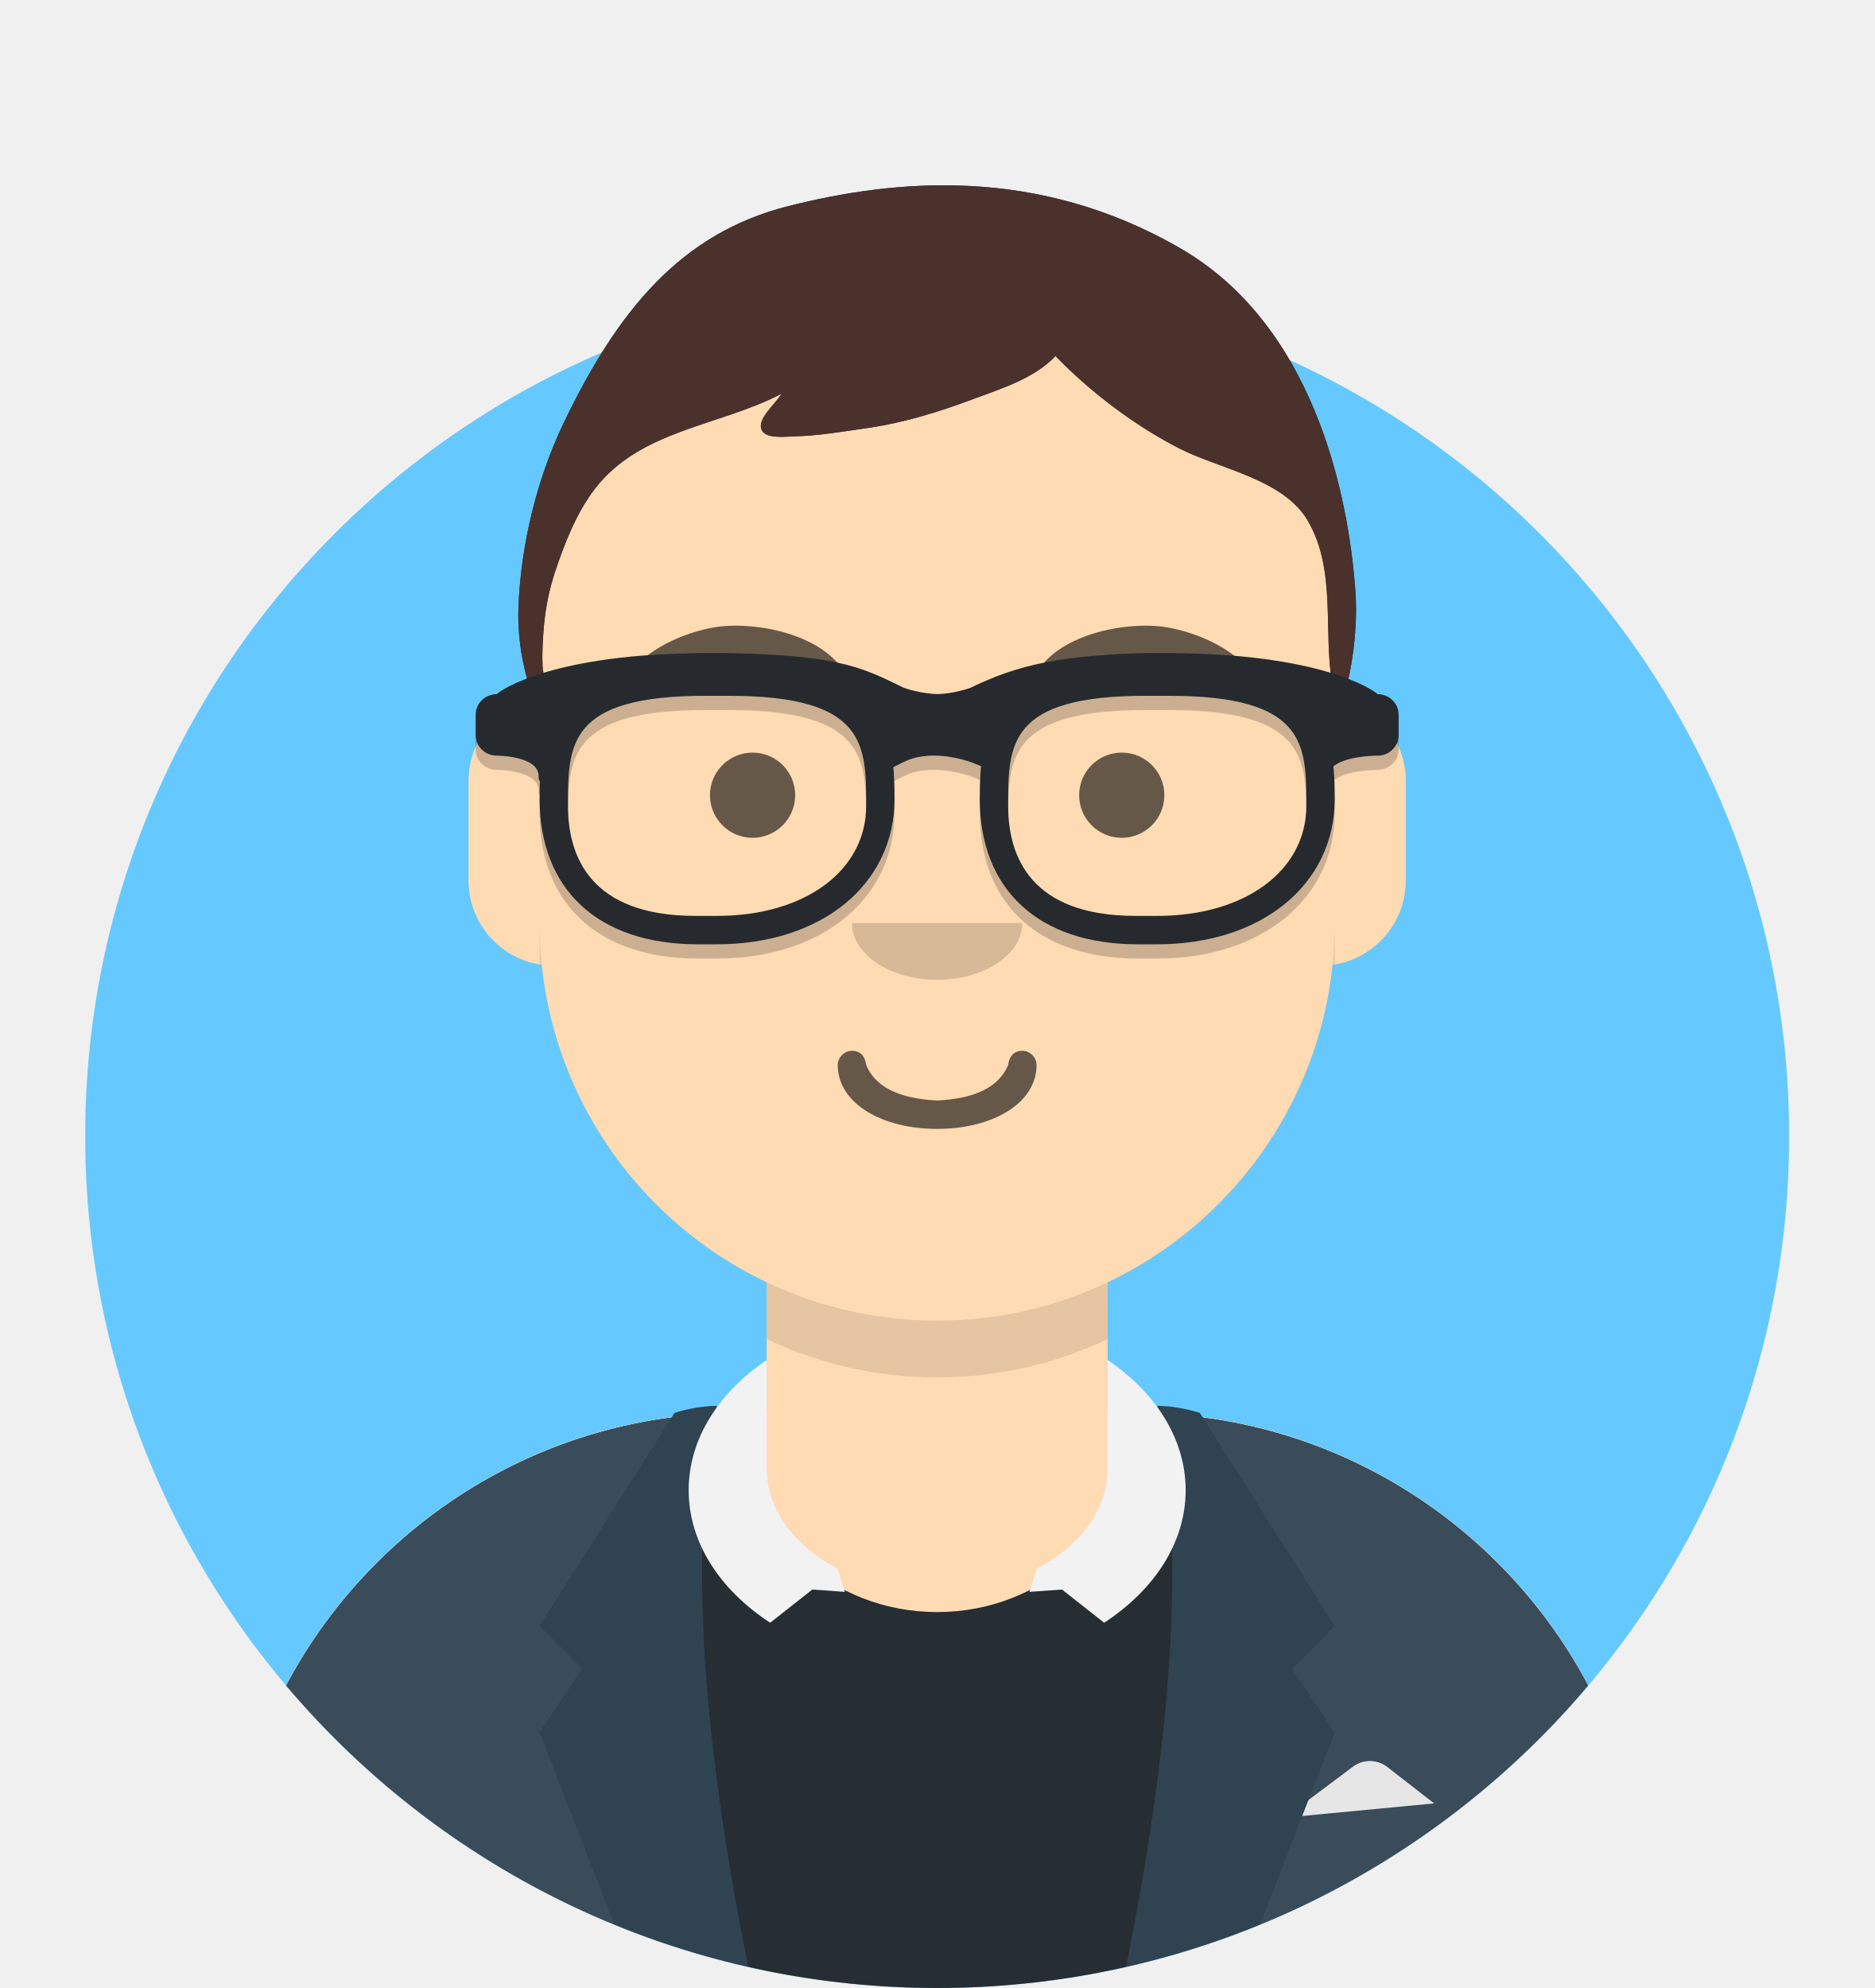
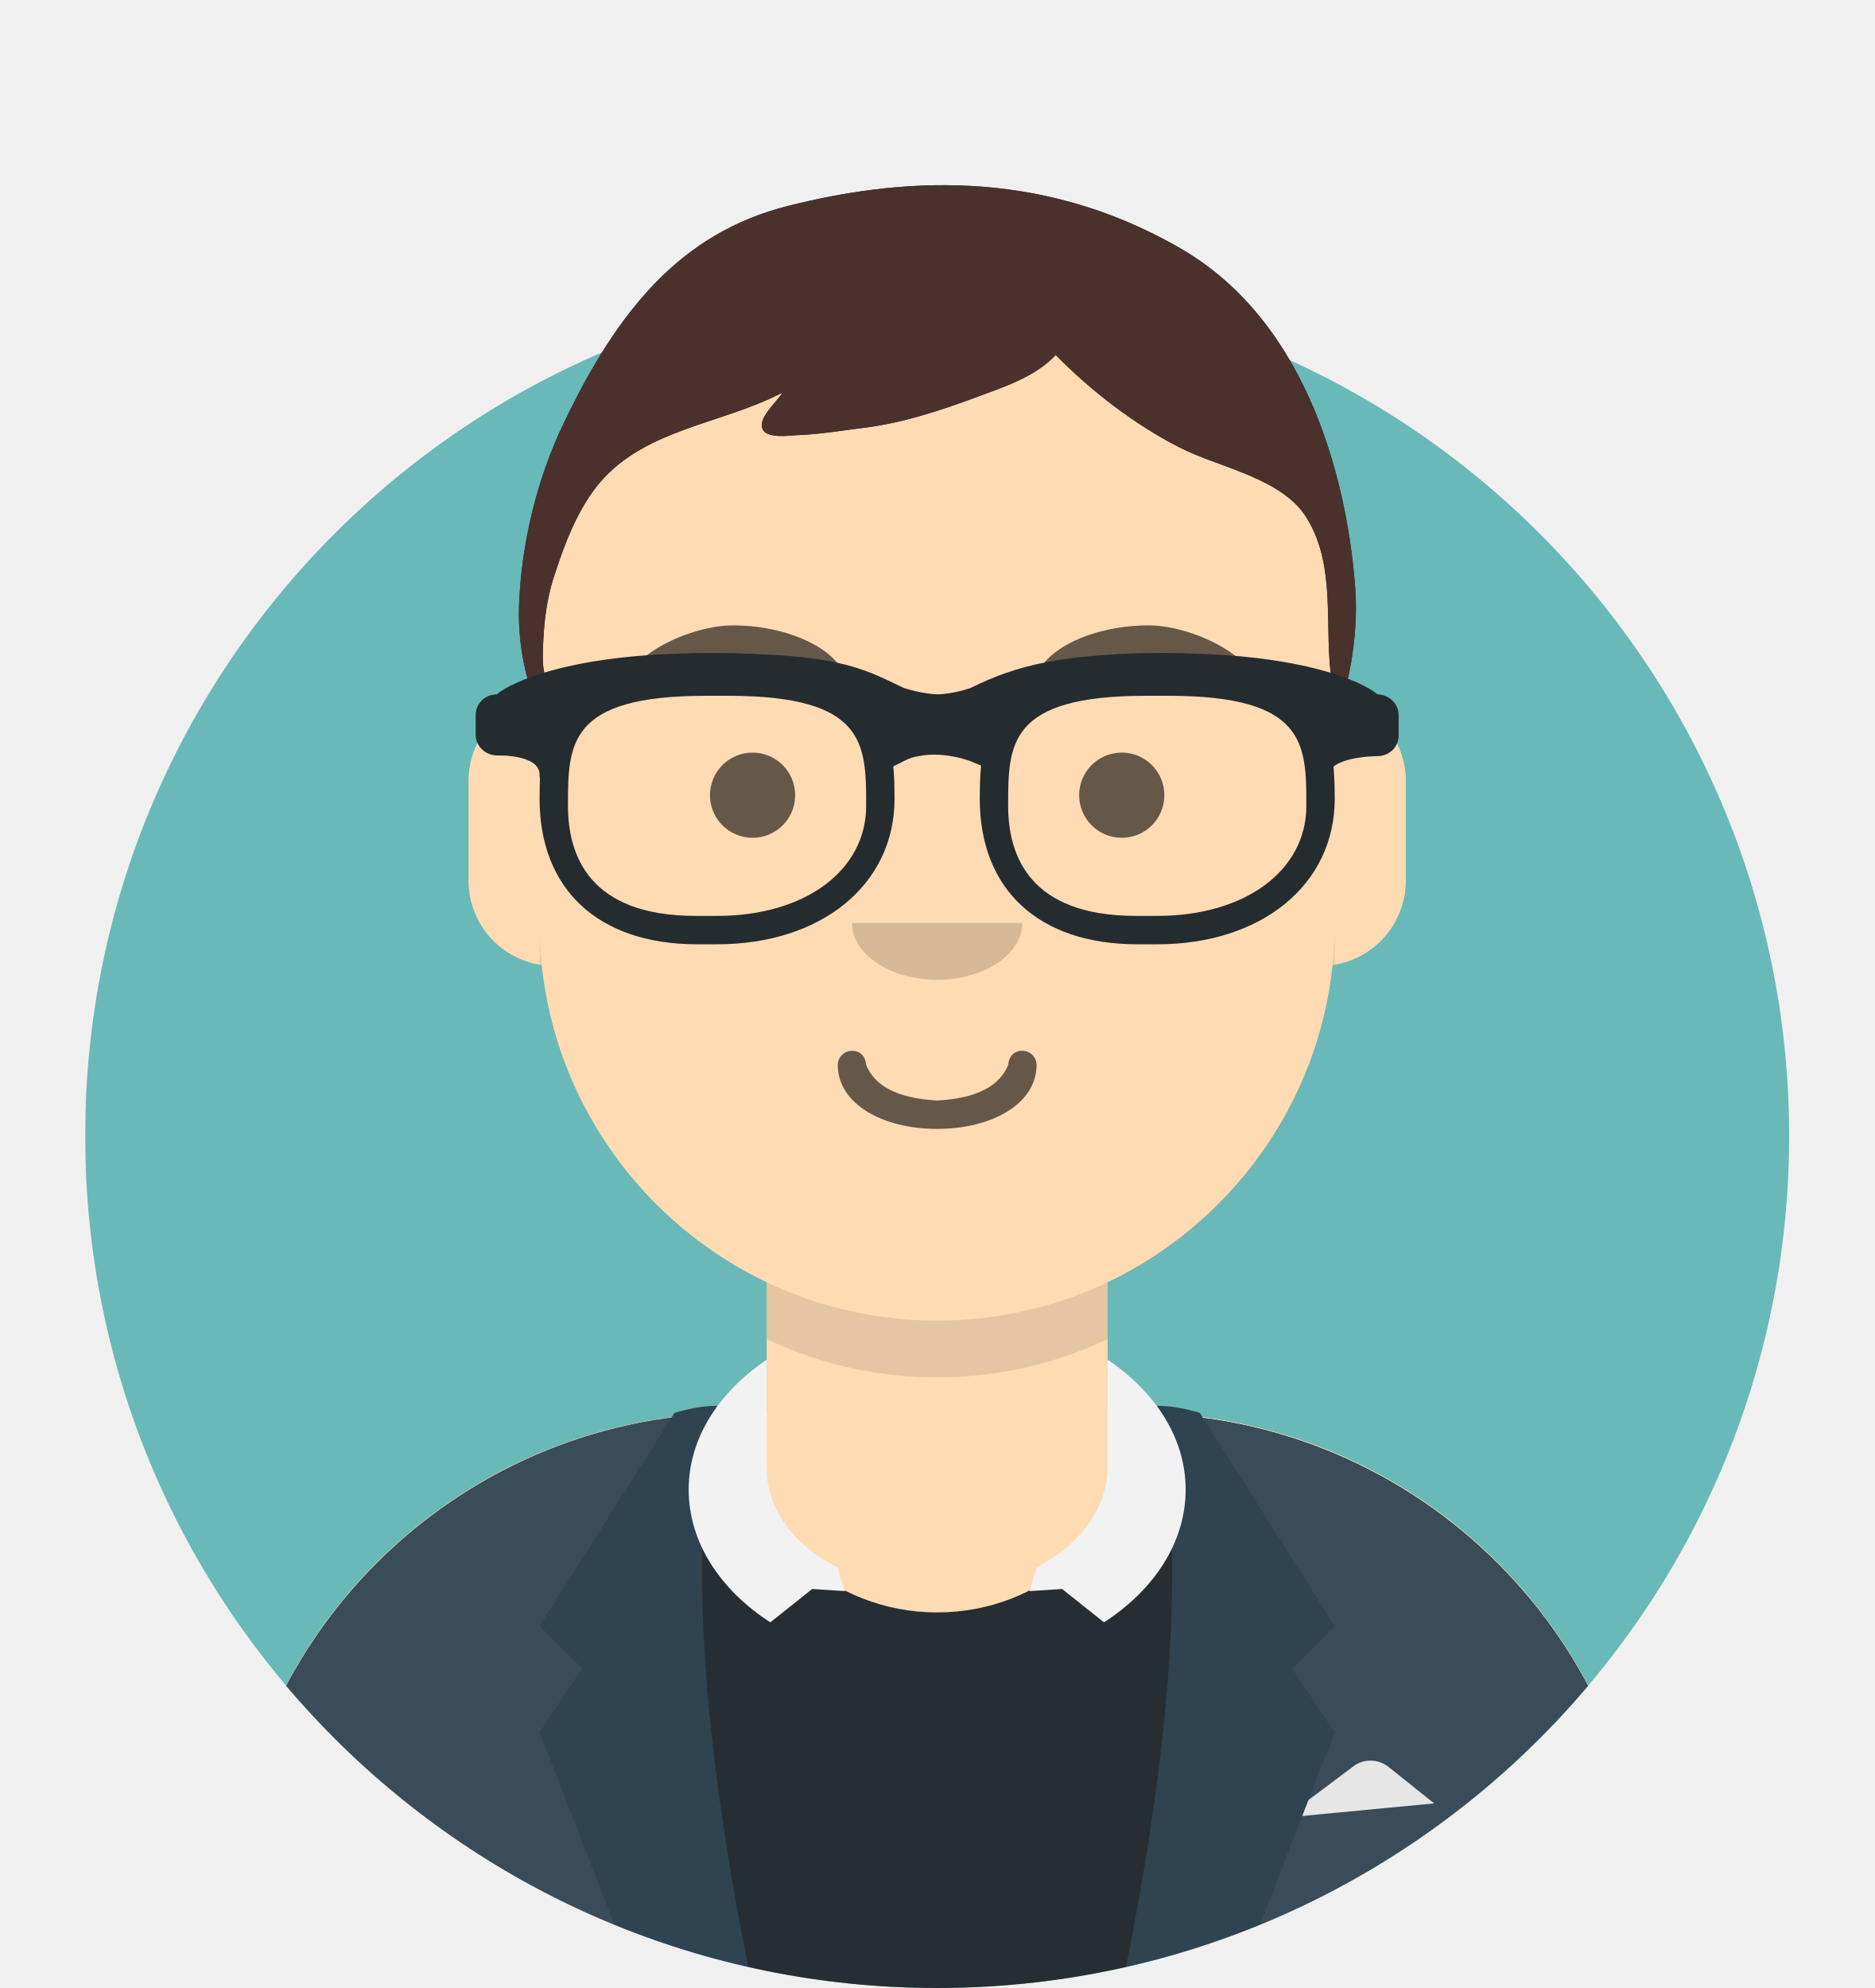
- <svg xmlns="http://www.w3.org/2000/svg" xmlns:xlink="http://www.w3.org/1999/xlink" width="264px" height="280px" viewBox="0 0 264 280" version="1.1">
-   <defs>
-     <circle id="path-1" cx="120" cy="120" r="120" />
-     <path d="M12,160 C12,226.274 65.726,280 132,280 C198.274,280 252,226.274 252,160 L264,160 L264,-1.42108547e-14 L-3.19744231e-14,-1.42108547e-14 L-3.19744231e-14,160 L12,160 Z" id="path-3" />
-     <path d="M124,144.611 L124,163 L128,163 L128,163 C167.765,163 200,195.235 200,235 L200,244 L0,244 L0,235 C-4.86974701e-15,195.235 32.235,163 72,163 L72,163 L76,163 L76,144.611 C58.763,136.422 46.372,119.687 44.305,99.881 C38.48,99.058 34,94.052 34,88 L34,74 C34,68.054 38.325,63.118 44,62.166 L44,56 L44,56 C44,25.072 69.072,5.68137151e-15 100,0 L100,0 L100,0 C130.928,-5.68137151e-15 156,25.072 156,56 L156,62.166 C161.675,63.118 166,68.054 166,74 L166,88 C166,94.052 161.52,99.058 155.695,99.881 C153.628,119.687 141.237,136.422 124,144.611 Z" id="path-5" />
-   </defs>
-   <g id="Avataaar" stroke="none" stroke-width="1" fill="none" fill-rule="evenodd">
-     <g transform="translate(-825, -1100)" id="Avataaar/Circle">
+ <svg xmlns="http://www.w3.org/2000/svg" version="1.1" id="Laag_1" x="0px" y="0px" viewBox="0 0 264 280" style="enable-background:new 0 0 264 280;" xml:space="preserve">
+   <style type="text/css">
+ 	.st0{fill-rule:evenodd;clip-rule:evenodd;fill:#E6E6E6;}
+ 	.st1{filter:url(#Adobe_OpacityMaskFilter);}
+ 	.st2{fill-rule:evenodd;clip-rule:evenodd;fill:#FFFFFF;}
+ 	.st3{mask:url(#mask-2_1_);}
+ 	.st4{fill-rule:evenodd;clip-rule:evenodd;fill:#69B9B9;}
+ 	.st5{filter:url(#Adobe_OpacityMaskFilter_1_);}
+ 	.st6{mask:url(#mask-4_1_);}
+ 	.st7{fill-rule:evenodd;clip-rule:evenodd;fill:#D0C6AC;}
+ 	.st8{filter:url(#Adobe_OpacityMaskFilter_2_);}
+ 	.st9{mask:url(#mask-6_1_);}
+ 	.st10{fill-rule:evenodd;clip-rule:evenodd;fill:#FFDBB4;}
+ 	.st11{filter:url(#Adobe_OpacityMaskFilter_3_);}
+ 	.st12{mask:url(#mask-6_2_);fill-rule:evenodd;clip-rule:evenodd;fill-opacity:0.1;}
+ 	.st13{filter:url(#Adobe_OpacityMaskFilter_4_);}
+ 	.st14{mask:url(#react-mask-2_1_);}
+ 	.st15{fill-rule:evenodd;clip-rule:evenodd;fill:#262E33;}
+ 	.st16{fill-rule:evenodd;clip-rule:evenodd;fill:#3A4C5A;}
+ 	.st17{fill-rule:evenodd;clip-rule:evenodd;fill:#2F4351;}
+ 	.st18{fill-rule:evenodd;clip-rule:evenodd;fill:#F2F2F2;}
+ 	.st19{fill-opacity:0.6;}
+ 	.st20{fill-rule:evenodd;clip-rule:evenodd;fill-opacity:0.16;}
+ 	.st21{fill-rule:evenodd;clip-rule:evenodd;fill-opacity:0.6;}
+ 	.st22{filter:url(#Adobe_OpacityMaskFilter_5_);}
+ 	.st23{mask:url(#react-mask-5_1_);}
+ 	.st24{fill-rule:evenodd;clip-rule:evenodd;fill:#28354B;}
+ 	.st25{filter:url(#Adobe_OpacityMaskFilter_6_);}
+ 	.st26{mask:url(#react-mask-4_1_);}
+ 	.st27{fill-rule:evenodd;clip-rule:evenodd;fill:#4A312C;}
+ 	.st28{fill:#252C2F;}
+ </style>
+   <g id="Avataaar_1_">
+     <g id="Avataaar_x2F_Circle" transform="translate(-825, -1100)">
      <g transform="translate(825, 1100)">
-         <g id="Circle" stroke-width="1" fill-rule="evenodd" transform="translate(12, 40)">
-           <mask id="mask-2" fill="white">
-             <use xlink:href="#path-1" />
+         <g id="Circle" transform="translate(12, 40)">
+           <g id="Circle-Background">
+             <circle id="path-1_1_" class="st0" cx="120" cy="120" r="120" />
+           </g>
+           <defs>
+             <filter id="Adobe_OpacityMaskFilter" filterUnits="userSpaceOnUse" x="0" y="0" width="240" height="240">
+               <feColorMatrix type="matrix" values="1 0 0 0 0  0 1 0 0 0  0 0 1 0 0  0 0 0 1 0" />
+             </filter>
+           </defs>
+           <mask maskUnits="userSpaceOnUse" x="0" y="0" width="240" height="240" id="mask-2_1_">
+             <g class="st1">
+               <circle id="path-1_2_" class="st2" cx="120" cy="120" r="120" />
+             </g>
          </mask>
-           <use id="Circle-Background" fill="#E6E6E6" xlink:href="#path-1" />
-           <g id="Color/Palette/Blue-01" mask="url(#mask-2)" fill="#65C9FF">
-             <rect id="🖍Color" x="0" y="0" width="240" height="240" />
+           <g id="Color_x2F_Palette_x2F_Blue-01" class="st3">
+             <rect id="_xD83D__xDD8D_Color" y="0" class="st4" width="240" height="240" />
          </g>
        </g>
-         <mask id="mask-4" fill="white">
-           <use xlink:href="#path-3" />
+         <g id="Mask">
+ 			</g>
+         <defs>
+           <filter id="Adobe_OpacityMaskFilter_1_" filterUnits="userSpaceOnUse" x="-1" y="0" width="265" height="280">
+             <feColorMatrix type="matrix" values="1 0 0 0 0  0 1 0 0 0  0 0 1 0 0  0 0 0 1 0" />
+           </filter>
+         </defs>
+         <mask maskUnits="userSpaceOnUse" x="-1" y="0" width="265" height="280" id="mask-4_1_">
+           <g class="st5">
+             <path id="path-3_1_" class="st2" d="M12,160c0,66.3,53.7,120,120,120s120-53.7,120-120h12V0H0v160H12z" />
+           </g>
        </mask>
-         <g id="Mask" />
-         <g id="Avataaar" stroke-width="1" fill-rule="evenodd" mask="url(#mask-4)">
+         <g id="Avataaar" class="st6">
          <g id="Body" transform="translate(32, 36)">
-             <mask id="mask-6" fill="white">
-               <use xlink:href="#path-5" />
+             <g>
+               <path id="path-5_1_" class="st7" d="M124,144.6V163h4l0,0c39.8,0,72,32.2,72,72v9H0v-9c0-39.8,32.2-72,72-72l0,0h4v-18.4        c-17.2-8.2-29.6-24.9-31.7-44.7C38.5,99.1,34,94.1,34,88V74c0-5.9,4.3-10.9,10-11.8V56l0,0c0-30.9,25.1-56,56-56l0,0l0,0        c30.9,0,56,25.1,56,56v6.2c5.7,1,10,5.9,10,11.8v14c0,6.1-4.5,11.1-10.3,11.9C153.6,119.7,141.2,136.4,124,144.6z" />
+             </g>
+             <defs>
+               <filter id="Adobe_OpacityMaskFilter_2_" filterUnits="userSpaceOnUse" x="-32" y="0" width="264" height="244">
+                 <feColorMatrix type="matrix" values="1 0 0 0 0  0 1 0 0 0  0 0 1 0 0  0 0 0 1 0" />
+               </filter>
+             </defs>
+             <mask maskUnits="userSpaceOnUse" x="-32" y="0" width="264" height="244" id="mask-6_1_">
+               <g class="st8">
+                 <path id="path-5_2_" class="st2" d="M124,144.6V163h4l0,0c39.8,0,72,32.2,72,72v9H0v-9c0-39.8,32.2-72,72-72l0,0h4v-18.4         c-17.2-8.2-29.6-24.9-31.7-44.7C38.5,99.1,34,94.1,34,88V74c0-5.9,4.3-10.9,10-11.8V56l0,0c0-30.9,25.1-56,56-56l0,0l0,0         c30.9,0,56,25.1,56,56v6.2c5.7,1,10,5.9,10,11.8v14c0,6.1-4.5,11.1-10.3,11.9C153.6,119.7,141.2,136.4,124,144.6z" />
+               </g>
            </mask>
-             <use fill="#D0C6AC" xlink:href="#path-5" />
-             <g id="Skin/👶🏽-03-Brown" mask="url(#mask-6)" fill="#FFDBB4">
-               <g transform="translate(-32, 0)" id="Color">
-                 <rect x="0" y="0" width="264" height="244" />
+             <g id="Skin_x2F__xD83D__xDC76__xD83C__xDFFD_-03-Brown" class="st9">
+               <g id="Color" transform="translate(-32, 0)">
+                 <rect y="0" class="st10" width="264" height="244" />
              </g>
            </g>
-             <path d="M156,79 L156,102 C156,132.928 130.928,158 100,158 C69.072,158 44,132.928 44,102 L44,79 L44,94 C44,124.928 69.072,150 100,150 C130.928,150 156,124.928 156,94 L156,79 Z" id="Neck-Shadow" fill-opacity="0.1" fill="#000000" mask="url(#mask-6)" />
+             <defs>
+               <filter id="Adobe_OpacityMaskFilter_3_" filterUnits="userSpaceOnUse" x="44" y="79" width="112" height="79">
+                 <feColorMatrix type="matrix" values="1 0 0 0 0  0 1 0 0 0  0 0 1 0 0  0 0 0 1 0" />
+               </filter>
+             </defs>
+             <mask maskUnits="userSpaceOnUse" x="44" y="79" width="112" height="79" id="mask-6_2_">
+               <g class="st11">
+                 <path id="path-5_3_" class="st2" d="M124,144.6V163h4l0,0c39.8,0,72,32.2,72,72v9H0v-9c0-39.8,32.2-72,72-72l0,0h4v-18.4         c-17.2-8.2-29.6-24.9-31.7-44.7C38.5,99.1,34,94.1,34,88V74c0-5.9,4.3-10.9,10-11.8V56l0,0c0-30.9,25.1-56,56-56l0,0l0,0         c30.9,0,56,25.1,56,56v6.2c5.7,1,10,5.9,10,11.8v14c0,6.1-4.5,11.1-10.3,11.9C153.6,119.7,141.2,136.4,124,144.6z" />
+               </g>
+             </mask>
+             <path id="Neck-Shadow" class="st12" d="M156,79v23c0,30.9-25.1,56-56,56s-56-25.1-56-56V79v15c0,30.9,25.1,56,56,56       s56-25.1,56-56V79z" />
          </g>
-           <g id="Clothing/Blazer-+-Sweater" transform="translate(0, 170)">
+           <g id="Clothing_x2F_Blazer-_x2B_-Sweater" transform="translate(0, 170)">
+             <g id="Clothes">
+               <path id="react-path-1_1_" class="st0" d="M105.2,29.1H104l0,0c-39.8,0-72,32.2-72,72v8.9h200v-8.9c0-39.8-32.2-72-72-72l0,0        h-1.2c0.1,1,0.2,2,0.2,3c0,13.8-12.1,25-27,25s-27-11.2-27-25C105,31,105.1,30,105.2,29.1z" />
+             </g>
            <defs>
-               <path d="M105.192,29.052 L104,29.052 L104,29.052 C64.235,29.052 32,61.287 32,101.052 L32,110 L232,110 L232,101.052 C232,61.287 199.765,29.052 160,29.052 L160,29.052 L158.808,29.052 C158.935,30.035 159,31.036 159,32.052 C159,45.859 146.912,57.052 132,57.052 C117.088,57.052 105,45.859 105,32.052 C105,31.036 105.065,30.035 105.192,29.052 Z" id="react-path-1" />
+               <filter id="Adobe_OpacityMaskFilter_4_" filterUnits="userSpaceOnUse" x="0" y="0" width="264" height="110">
+                 <feColorMatrix type="matrix" values="1 0 0 0 0  0 1 0 0 0  0 0 1 0 0  0 0 0 1 0" />
+               </filter>
            </defs>
-             <mask id="react-mask-2" fill="white">
-               <use xlink:href="#react-path-1" />
+             <mask maskUnits="userSpaceOnUse" x="0" y="0" width="264" height="110" id="react-mask-2_1_">
+               <g class="st13">
+                 <path id="react-path-1_2_" class="st2" d="M105.2,29.1H104l0,0c-39.8,0-72,32.2-72,72v8.9h200v-8.9c0-39.8-32.2-72-72-72l0,0         h-1.2c0.1,1,0.2,2,0.2,3c0,13.8-12.1,25-27,25s-27-11.2-27-25C105,31,105.1,30,105.2,29.1z" />
+               </g>
            </mask>
-             <use id="Clothes" fill="#E6E6E6" fill-rule="evenodd" xlink:href="#react-path-1" />
-             <g id="Color/Palette/Black" mask="url(#react-mask-2)" fill-rule="evenodd" fill="#262E33">
-               <rect id="🖍Color" x="0" y="0" width="264" height="110" />
+             <g id="Color_x2F_Palette_x2F_Black" class="st14">
+               <rect id="_xD83D__xDD8D_Color_1_" y="0" class="st15" width="264" height="110" />
            </g>
-             <g id="Blazer" stroke-width="1" fill-rule="evenodd" transform="translate(32, 28)">
-               <path d="M68.785,1.122 C30.512,2.804 1.24427139e-14,34.365 0,73.052 L0,82 L69.362,82 C65.961,69.92 64,55.709 64,40.5 C64,26.173 65.74,12.731 68.785,1.122 Z M131.638,82 L200,82 L200,73.052 C200,34.707 170.025,3.363 132.229,1.174 C135.265,12.771 137,26.194 137,40.5 C137,55.709 135.039,69.92 131.638,82 Z" id="Saco" fill="#3A4C5A" />
-               <path d="M149,58 L158.556,50.833 L158.556,50.833 C159.999,49.751 161.988,49.768 163.412,50.876 L170,56 L149,58 Z" id="Pocket-hanky" fill="#E6E6E6" />
-               <path d="M69,1.13686838e-13 C65,19.333 66.667,46.667 74,82 L58,82 L44,46 L50,37 L44,31 L63,1 C65.028,0.369 67.028,0.036 69,1.13686838e-13 Z" id="Wing" fill="#2F4351" />
-               <path d="M151,1.13686838e-13 C147,19.333 148.667,46.667 156,82 L140,82 L126,46 L132,37 L126,31 L145,1 C147.028,0.369 149.028,0.036 151,1.13686838e-13 Z" id="Wing" fill="#2F4351" transform="translate(141, 41) scale(-1, 1) translate(-141, -41) " />
+             <g id="Blazer" transform="translate(32, 28)">
+               <path id="Saco" class="st16" d="M68.8,1.1C30.5,2.8,0,34.4,0,73.1V82h69.4C66,69.9,64,55.7,64,40.5        C64,26.2,65.7,12.7,68.8,1.1z M131.6,82H200v-8.9c0-38.3-30-69.7-67.8-71.9c3,11.6,4.8,25,4.8,39.3        C137,55.7,135,69.9,131.6,82z" />
+               <path id="Pocket-hanky" class="st0" d="M149,58l9.6-7.2l0,0c1.4-1.1,3.4-1.1,4.9,0L170,56L149,58z" />
+               <path id="Wing" class="st17" d="M69,0c-4,19.3-2.3,46.7,5,82H58L44,46l6-9l-6-6L63,1C65,0.4,67,0,69,0z" />
+               <path id="Wing_1_" class="st17" d="M131,0c4,19.3,2.3,46.7-5,82h16l14-36l-6-9l6-6L137,1C135,0.4,133,0,131,0z" />
            </g>
-             <path d="M156,21.539 C162.772,26.136 167,32.656 167,39.888 C167,47.289 162.572,53.945 155.52,58.556 L149.579,53.876 L145,54.208 L146,51.057 L145.922,50.996 C152.022,47.853 156,42.7 156,36.877 L156,21.539 Z M108,21.539 C101.228,26.136 97,32.656 97,39.888 C97,47.289 101.428,53.945 108.48,58.556 L114.421,53.876 L119,54.208 L118,51.057 L118.078,50.996 C111.978,47.853 108,42.7 108,36.877 L108,21.539 Z" id="Collar" fill="#F2F2F2" fill-rule="evenodd" />
+             <path id="Collar" class="st18" d="M156,21.5c6.8,4.6,11,11.1,11,18.3c0,7.4-4.4,14.1-11.5,18.7l-5.9-4.7l-4.6,0.3l1-3.2       l-0.1-0.1c6.1-3.1,10.1-8.3,10.1-14.1V21.5z M108,21.5c-6.8,4.6-11,11.1-11,18.3c0,7.4,4.4,14.1,11.5,18.7l5.9-4.7l4.6,0.3       l-1-3.2l0.1-0.1C112,47.9,108,42.7,108,36.9V21.5z" />
          </g>
-           <g id="Face" transform="translate(76, 82)" fill="#000000">
-             <g id="Mouth/Twinkle" transform="translate(2, 52)" fill-opacity="0.6" fill-rule="nonzero" fill="#000000">
-               <path d="M40,16 C40,21.372 46.158,25 54,25 C61.842,25 68,21.372 68,16 C68,14.895 67.05,14 66,14 C64.707,14 64.13,14.905 64,16 C62.758,18.938 59.683,20.716 54,21 C48.317,20.716 45.242,18.938 44,16 C43.87,14.905 43.293,14 42,14 C40.95,14 40,14.895 40,16 Z" id="Mouth" />
+           <g id="Face" transform="translate(76, 82)">
+             <g id="Mouth_x2F_Twinkle" transform="translate(2, 52)">
+               <path id="Mouth" class="st19" d="M40,16c0,5.4,6.2,9,14,9s14-3.6,14-9c0-1.1-0.9-2-2-2c-1.3,0-1.9,0.9-2,2        c-1.2,2.9-4.3,4.7-10,5c-5.7-0.3-8.8-2.1-10-5c-0.1-1.1-0.7-2-2-2C40.9,14,40,14.9,40,16z" />
            </g>
-             <g id="Nose/Default" transform="translate(28, 40)" fill-opacity="0.16">
-               <path d="M16,8 C16,12.418 21.373,16 28,16 L28,16 C34.627,16 40,12.418 40,8" id="Nose" />
+             <g id="Nose_x2F_Default" transform="translate(28, 40)">
+               <path id="Nose" class="st20" d="M16,8c0,4.4,5.4,8,12,8l0,0c6.6,0,12-3.6,12-8" />
            </g>
-             <g id="Eyes/Default-😀" transform="translate(0, 8)" fill-opacity="0.6">
-               <circle id="Eye" cx="30" cy="22" r="6" />
-               <circle id="Eye" cx="82" cy="22" r="6" />
+             <g id="Eyes_x2F_Default-_xD83D__xDE00_" transform="translate(0, 8)">
+               <circle id="Eye" class="st21" cx="30" cy="22" r="6" />
+               <circle id="Eye_1_" class="st21" cx="82" cy="22" r="6" />
            </g>
-             <g id="Eyebrow/Natural/Default-Natural" fill-opacity="0.6">
-               <path d="M26.039,6.21 C20.278,6.983 11.293,12.005 12.044,17.818 C12.069,18.008 12.357,18.067 12.481,17.908 C14.967,14.72 34.193,10.037 41.194,11.015 C41.835,11.104 42.258,10.443 41.821,10.03 C38.077,6.495 31.2,5.512 26.039,6.21" id="Eyebrow" transform="translate(27, 12) rotate(5) translate(-27, -12) " />
-               <path d="M85.039,6.21 C79.278,6.983 70.293,12.005 71.044,17.818 C71.069,18.008 71.357,18.067 71.481,17.908 C73.967,14.72 93.193,10.037 100.194,11.015 C100.835,11.104 101.258,10.443 100.821,10.03 C97.077,6.495 90.2,5.512 85.039,6.21" id="Eyebrow" transform="translate(86, 12) scale(-1, 1) rotate(5) translate(-86, -12) " />
+             <g id="Eyebrow_x2F_Natural_x2F_Default-Natural">
+               <path id="Eyebrow" class="st21" d="M26.5,6.1c-5.8,0.3-15.2,4.5-15,10.3c0,0.2,0.3,0.3,0.4,0.1c2.8-3,22.3-5.9,29.2-4.4        c0.6,0.1,1.1-0.5,0.7-0.9C38.5,7.5,31.7,5.9,26.5,6.1" />
+               <path id="Eyebrow_1_" class="st21" d="M86.5,6.1c5.8,0.3,15.2,4.5,15,10.3c0,0.2-0.3,0.3-0.4,0.1c-2.8-3-22.3-5.9-29.2-4.4        c-0.6,0.1-1.1-0.5-0.7-0.9C74.5,7.5,81.3,5.9,86.5,6.1" />
            </g>
          </g>
-           <g id="Top" stroke-width="1" fill-rule="evenodd">
+           <g id="Top">
+             <g id="Mask_1_">
+ 					</g>
            <defs>
-               <rect id="react-path-7" x="0" y="0" width="264" height="280" />
-               <path d="M167.309,35.006 C147.121,23.307 127.129,25.222 112.037,29.03 C96.945,32.838 88.017,43.651 80.357,59.648 C76.596,67.503 74.366,76.791 74.023,85.481 C73.888,88.893 74.348,92.415 75.268,95.7 C75.605,96.906 77.423,101.087 77.922,97.709 C78.089,96.584 77.48,95.033 77.422,93.838 C77.344,92.269 77.427,90.681 77.534,89.115 C77.734,86.187 78.256,83.315 79.185,80.525 C80.512,76.537 82.201,72.213 84.787,68.848 C91.188,60.521 102.269,60.046 111.066,55.464 C110.303,56.869 107.36,59.143 108.379,60.727 C109.084,61.821 111.749,61.489 113.022,61.454 C116.371,61.362 119.735,60.78 123.043,60.307 C128.256,59.562 133.141,58.052 138.047,56.218 C142.063,54.716 146.65,53.326 149.669,50.14 C154.54,55.188 160.81,59.935 167.07,63.143 C172.688,66.022 181.749,67.461 185.183,73.301 C189.248,80.215 187.378,88.707 188.619,96.201 C189.091,99.05 190.164,98.987 190.751,96.438 C191.748,92.108 192.219,87.61 191.902,83.159 C191.184,73.111 187.497,46.706 167.309,35.006 Z" id="react-path-6" />
-               <filter x="-0.8%" y="-2.0%" width="101.5%" height="108.0%" filterUnits="objectBoundingBox" id="react-filter-3">
-                 <feOffset dx="0" dy="2" in="SourceAlpha" result="shadowOffsetOuter1" />
-                 <feColorMatrix values="0 0 0 0 0   0 0 0 0 0   0 0 0 0 0  0 0 0 0.16 0" type="matrix" in="shadowOffsetOuter1" result="shadowMatrixOuter1" />
-                 <feMerge>
-                   <feMergeNode in="shadowMatrixOuter1" />
-                   <feMergeNode in="SourceGraphic" />
-                 </feMerge>
+               <filter id="Adobe_OpacityMaskFilter_5_" filterUnits="userSpaceOnUse" x="-1" y="0" width="264" height="280">
+                 <feColorMatrix type="matrix" values="1 0 0 0 0  0 1 0 0 0  0 0 1 0 0  0 0 0 1 0" />
              </filter>
            </defs>
-             <mask id="react-mask-5" fill="white">
-               <use xlink:href="#react-path-7" />
+             <mask maskUnits="userSpaceOnUse" x="-1" y="0" width="264" height="280" id="react-mask-5_1_">
+               <g class="st22">
+                 <rect id="react-path-7_1_" y="0" class="st2" width="264" height="280" />
+               </g>
            </mask>
-             <g id="Mask" />
-             <g id="Top/Short-Hair/Short-Round" mask="url(#react-mask-5)">
+             <g id="Top_x2F_Short-Hair_x2F_Short-Round" class="st23">
              <g transform="translate(-1, 0)">
-                 <mask id="react-mask-4" fill="white">
-                   <use xlink:href="#react-path-6" />
+                 <g id="Short-Hair">
+                   <path id="react-path-6_1_" class="st24" d="M167.3,35c-20.2-11.7-40.2-9.8-55.3-6S88,43.7,80.4,59.6          c-3.8,7.9-6,17.1-6.3,25.8c-0.1,3.4,0.3,6.9,1.2,10.2c0.3,1.2,2.2,5.4,2.7,2c0.2-1.1-0.4-2.7-0.5-3.9          c-0.1-1.6,0-3.2,0.1-4.7c0.2-2.9,0.7-5.8,1.7-8.6c1.3-4,3-8.3,5.6-11.7c6.4-8.3,17.5-8.8,26.3-13.4          c-0.8,1.4-3.7,3.7-2.7,5.3c0.7,1.1,3.4,0.8,4.6,0.7c3.3-0.1,6.7-0.7,10-1.1c5.2-0.7,10.1-2.3,15-4.1c4-1.5,8.6-2.9,11.6-6.1          c4.9,5,11.1,9.8,17.4,13c5.6,2.9,14.7,4.3,18.1,10.2c4.1,6.9,2.2,15.4,3.4,22.9c0.5,2.8,1.5,2.8,2.1,0.2          c1-4.3,1.5-8.8,1.2-13.3C191.2,73.1,187.5,46.7,167.3,35z" />
+                 </g>
+                 <defs>
+                   <filter id="Adobe_OpacityMaskFilter_6_" filterUnits="userSpaceOnUse" x="0" y="0" width="264" height="280">
+                     <feColorMatrix type="matrix" values="1 0 0 0 0  0 1 0 0 0  0 0 1 0 0  0 0 0 1 0" />
+                   </filter>
+                 </defs>
+                 <mask maskUnits="userSpaceOnUse" x="0" y="0" width="264" height="280" id="react-mask-4_1_">
+                   <g class="st25">
+                     <path id="react-path-6_2_" class="st2" d="M167.3,35c-20.2-11.7-40.2-9.8-55.3-6S88,43.7,80.4,59.6           c-3.8,7.9-6,17.1-6.3,25.8c-0.1,3.4,0.3,6.9,1.2,10.2c0.3,1.2,2.2,5.4,2.7,2c0.2-1.1-0.4-2.7-0.5-3.9           c-0.1-1.6,0-3.2,0.1-4.7c0.2-2.9,0.7-5.8,1.7-8.6c1.3-4,3-8.3,5.6-11.7c6.4-8.3,17.5-8.8,26.3-13.4           c-0.8,1.4-3.7,3.7-2.7,5.3c0.7,1.1,3.4,0.8,4.6,0.7c3.3-0.1,6.7-0.7,10-1.1c5.2-0.7,10.1-2.3,15-4.1           c4-1.5,8.6-2.9,11.6-6.1c4.9,5,11.1,9.8,17.4,13c5.6,2.9,14.7,4.3,18.1,10.2c4.1,6.9,2.2,15.4,3.4,22.9           c0.5,2.8,1.5,2.8,2.1,0.2c1-4.3,1.5-8.8,1.2-13.3C191.2,73.1,187.5,46.7,167.3,35z" />
+                   </g>
                </mask>
-                 <use id="Short-Hair" stroke="none" fill="#28354B" fill-rule="evenodd" xlink:href="#react-path-6" />
-                 <g id="Skin/👶🏽-03-Brown" mask="url(#react-mask-4)" fill="#4A312C">
-                   <g transform="translate(0, 0) " id="Color">
-                     <rect x="0" y="0" width="264" height="280" />
+                 <g id="Skin_x2F__xD83D__xDC76__xD83C__xDFFD_-03-Brown_1_" class="st26">
+                   <g id="Color_1_" transform="translate(0, 0) ">
+                     <rect y="0" class="st27" width="264" height="280" />
                  </g>
                </g>
-                 <g id="Top/_Resources/Prescription-02" fill="none" transform="translate(62, 85)" stroke-width="1">
-                   <defs>
-                     <filter x="-0.8%" y="-2.4%" width="101.5%" height="109.8%" filterUnits="objectBoundingBox" id="react-filter-8">
-                       <feOffset dx="0" dy="2" in="SourceAlpha" result="shadowOffsetOuter1" />
-                       <feColorMatrix values="0 0 0 0 0   0 0 0 0 0   0 0 0 0 0  0 0 0 0.2 0" type="matrix" in="shadowOffsetOuter1" result="shadowMatrixOuter1" />
-                       <feMerge>
-                         <feMergeNode in="shadowMatrixOuter1" />
-                         <feMergeNode in="SourceGraphic" />
-                       </feMerge>
-                     </filter>
-                   </defs>
-                   <g id="Wayfarers" filter="url(#react-filter-8)" transform="translate(6, 7)" fill="#252C2F">
-                     <path d="M34,41 L31.242,41 C17.315,41 9,33.336 9,20.5 C9,10.127 10.817,0 32.53,0 L35.47,0 C57.183,0 59,10.127 59,20.5 C59,32.569 48.721,41 34,41 Z M32.385,6 C13,6 13,12.841 13,21.502 C13,28.572 16.116,37 30.971,37 L34,37 C46.365,37 55,30.627 55,21.502 C55,12.841 55,6 35.615,6 L32.385,6 Z" id="Left" fill-rule="nonzero" />
-                     <path d="M96,41 L93.242,41 C79.315,41 71,33.336 71,20.5 C71,10.127 72.817,0 94.53,0 L97.47,0 C119.183,0 121,10.127 121,20.5 C121,32.569 110.721,41 96,41 Z M94.385,6 C75,6 75,12.841 75,21.502 C75,28.572 78.119,37 92.971,37 L96,37 C108.365,37 117,30.627 117,21.502 C117,12.841 117,6 97.615,6 L94.385,6 Z" id="Right" fill-rule="nonzero" />
-                     <path d="M2.955,5.772 C3.646,5.096 11.21,0 32.5,0 C50.351,0 54.13,1.853 59.85,4.652 L60.269,4.859 C60.667,4.999 62.7,5.69 65.079,5.766 C67.246,5.673 69.1,5.085 69.642,4.897 C76.17,1.722 82.561,0 97.5,0 C118.79,0 126.354,5.096 127.045,5.772 C128.679,5.772 130,7.062 130,8.657 L130,11.543 C130,13.139 128.679,14.429 127.045,14.429 C127.045,14.429 120.144,14.429 120.144,17.315 C120.144,20.2 118.182,13.139 118.182,11.543 L118.182,8.732 C114.579,7.353 108.128,4.786 97.5,4.786 C85.658,4.786 79.761,6.886 74.702,8.971 L74.759,9.108 L74.756,11.094 L72.539,16.444 L69.8,15.361 C69.556,15.264 69.028,15.09 68.296,14.91 C66.256,14.407 64.159,14.254 62.304,14.634 C61.624,14.774 60.992,14.984 60.413,15.267 L57.77,16.558 L55.127,11.396 L55.244,9.102 L55.325,8.907 C50.962,6.874 46.939,4.786 32.5,4.786 C21.872,4.786 15.422,7.352 11.818,8.731 L11.818,11.543 C11.818,13.139 8.864,20.2 8.864,17.315 C8.864,14.429 2.955,14.429 2.955,14.429 C1.324,14.429 0,13.139 0,11.543 L0,8.657 C0,7.062 1.324,5.772 2.955,5.772 Z" id="Stuff" fill-rule="nonzero" />
+                 <g id="Top_x2F__x5F_Resources_x2F_Prescription-02" transform="translate(62, 85)">
+                   <g id="Wayfarers" transform="translate(6, 7)">
+                     <path id="Left" class="st28" d="M34,41h-2.8C17.3,41,9,33.3,9,20.5C9,10.1,10.8,0,32.5,0h2.9C57.2,0,59,10.1,59,20.5           C59,32.6,48.7,41,34,41z M32.4,6C13,6,13,12.8,13,21.5C13,28.6,16.1,37,31,37h3c12.4,0,21-6.4,21-15.5C55,12.8,55,6,35.6,6           H32.4z" />
+                     <path id="Right" class="st28" d="M96,41h-2.8C79.3,41,71,33.3,71,20.5C71,10.1,72.8,0,94.5,0h2.9           C119.2,0,121,10.1,121,20.5C121,32.6,110.7,41,96,41z M94.4,6C75,6,75,12.8,75,21.5C75,28.6,78.1,37,93,37h3           c12.4,0,21-6.4,21-15.5C117,12.8,117,6,97.6,6H94.4z" />
+                     <path id="Stuff" class="st28" d="M3,5.8C3.6,5.1,11.2,0,32.5,0c17.9,0,21.6,1.9,27.4,4.7l0.4,0.2c0.4,0.1,2.4,0.8,4.8,0.9           c2.2-0.1,4-0.7,4.6-0.9C76.2,1.7,82.6,0,97.5,0c21.3,0,28.9,5.1,29.5,5.8c1.6,0,3,1.3,3,2.9v2.9c0,1.6-1.3,2.9-3,2.9           c0,0-6.9,0-6.9,2.9s-2-4.2-2-5.8V8.7c-3.6-1.4-10.1-3.9-20.7-3.9C85.7,4.8,79.8,6.9,74.7,9l0.1,0.1l0,2l-2.2,5.3l-2.7-1.1           c-0.2-0.1-0.8-0.3-1.5-0.5c-2-0.5-4.1-0.7-6-0.3c-0.7,0.1-1.3,0.3-1.9,0.6l-2.6,1.3l-2.6-5.2l0.1-2.3l0.1-0.2           c-4.4-2-8.4-4.1-22.8-4.1c-10.6,0-17.1,2.6-20.7,3.9v2.8c0,1.6-3,8.7-3,5.8S3,14.4,3,14.4c-1.6,0-3-1.3-3-2.9V8.7           C0,7.1,1.3,5.8,3,5.8z" />
                  </g>
                </g>
              </g>
            </g>
          </g>
        </g>
      </g>
    </g>
  </g>
</svg>
